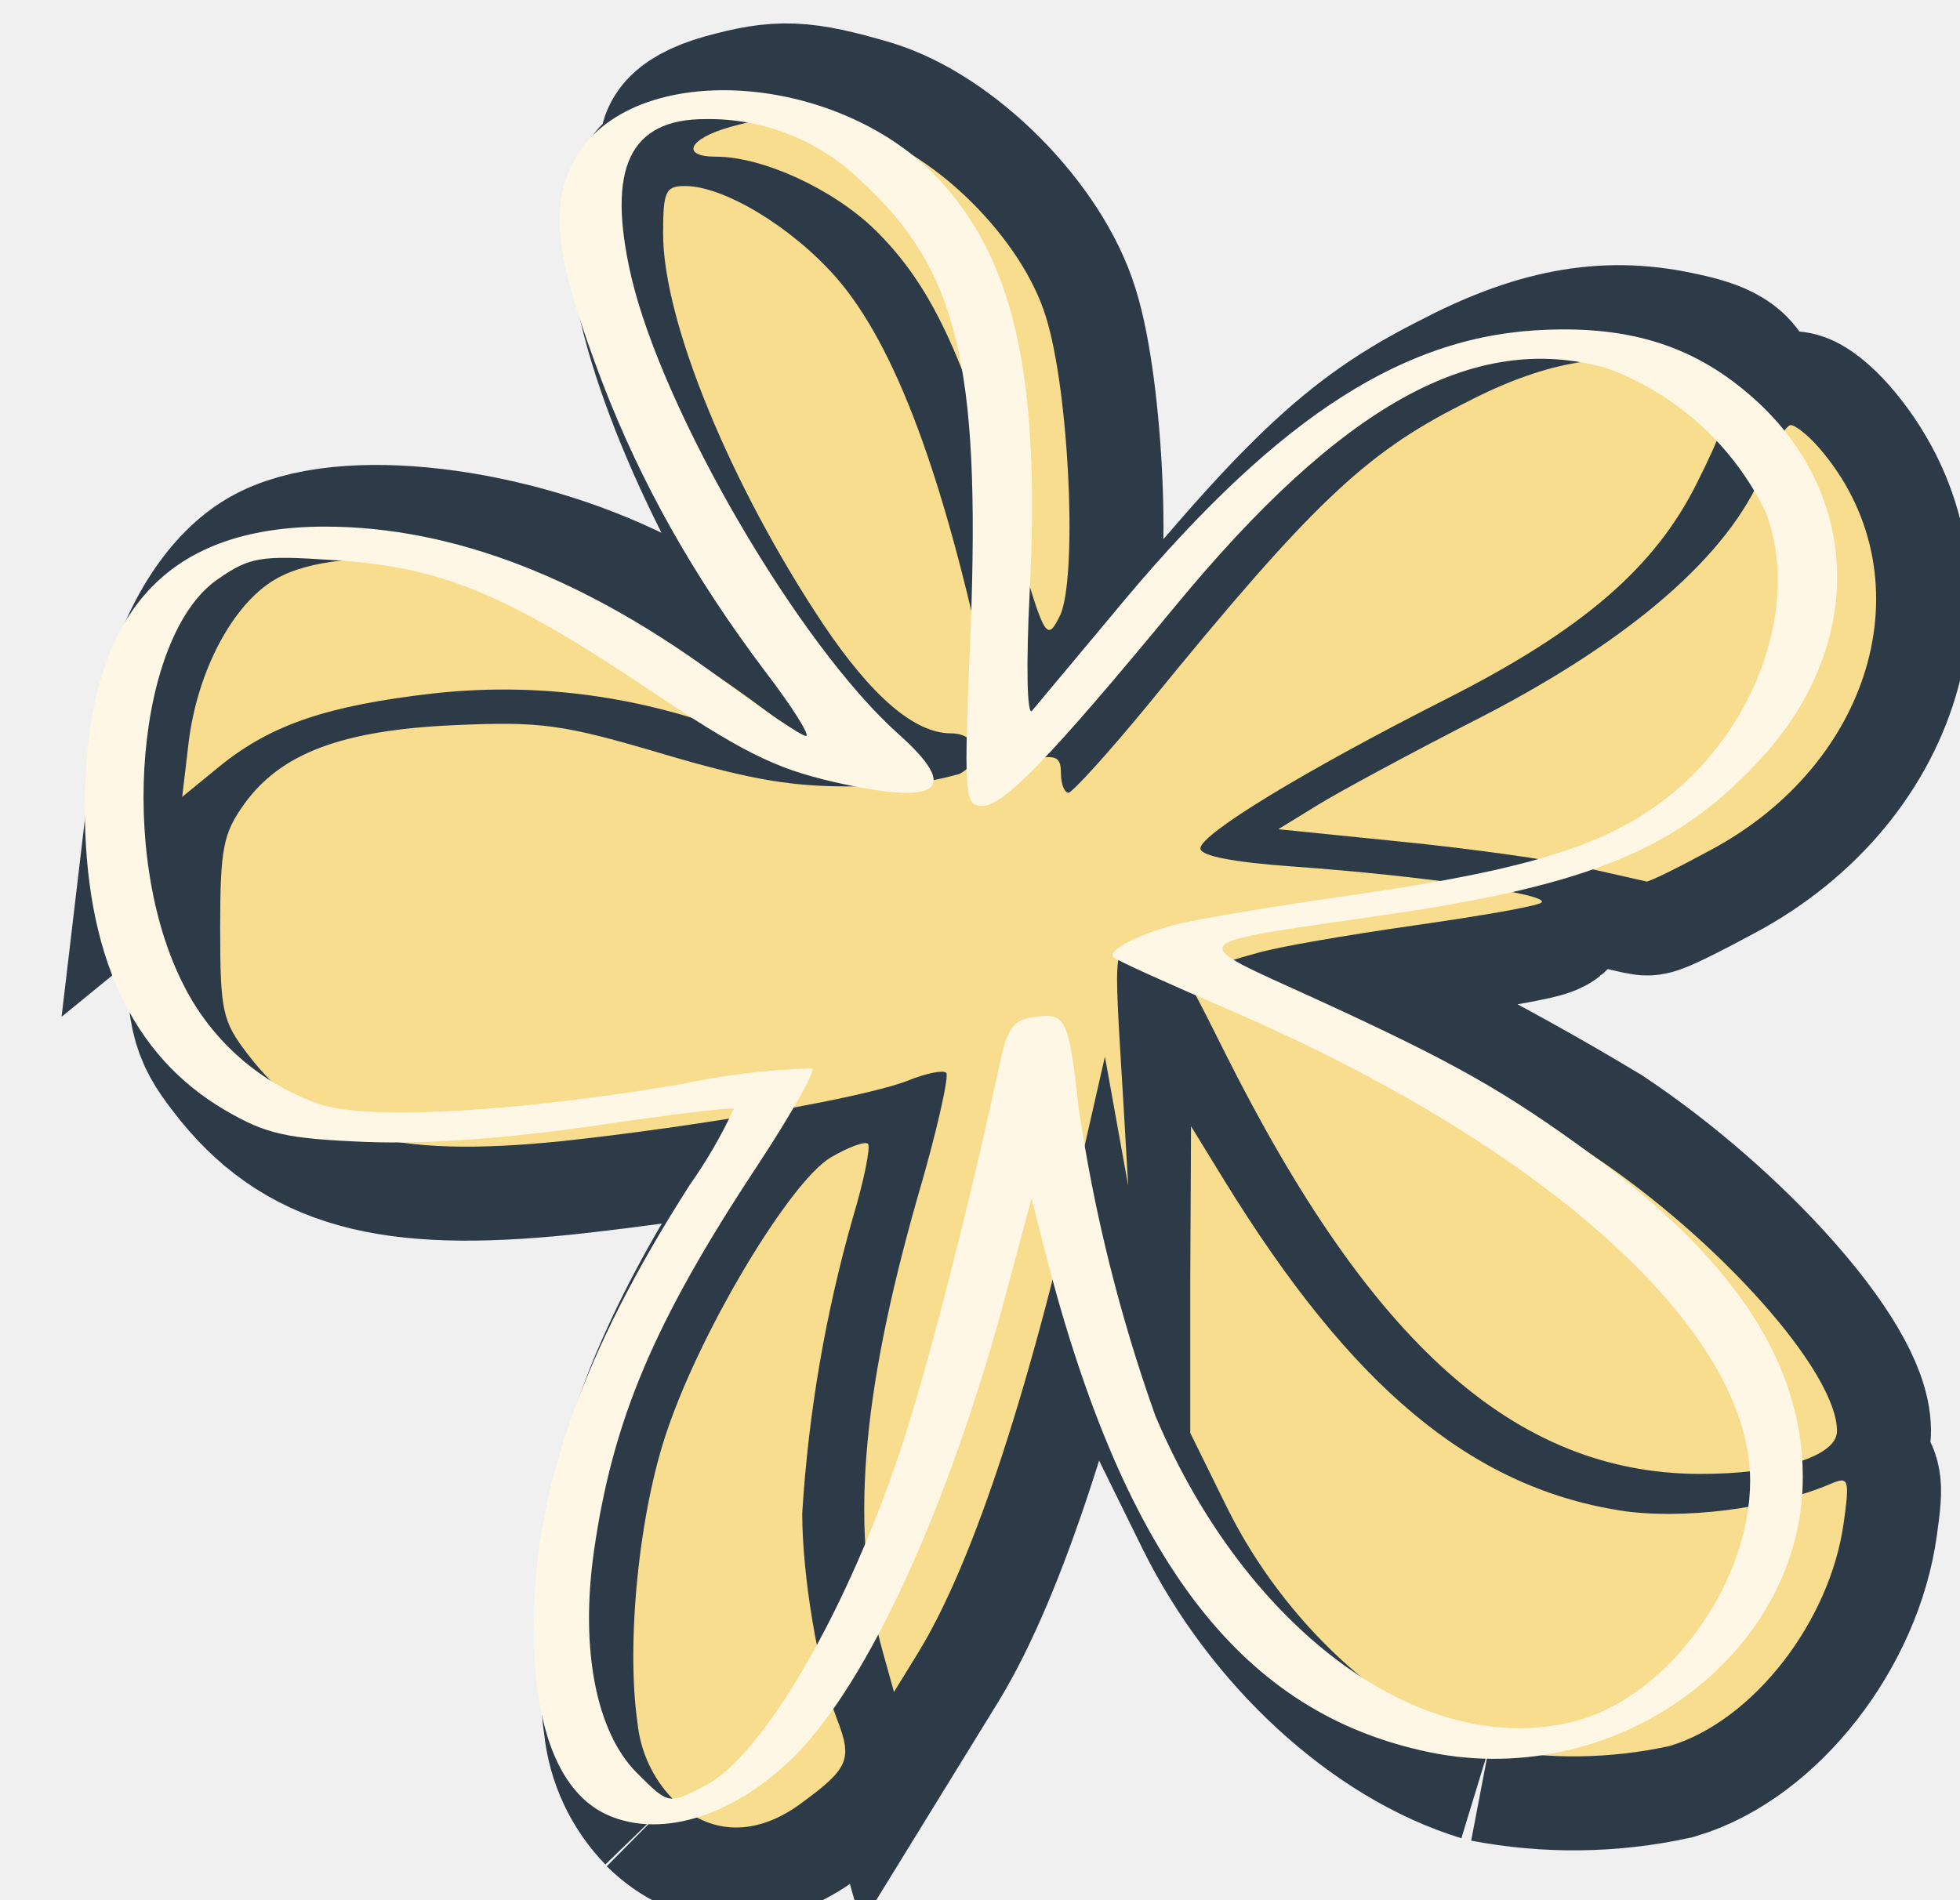
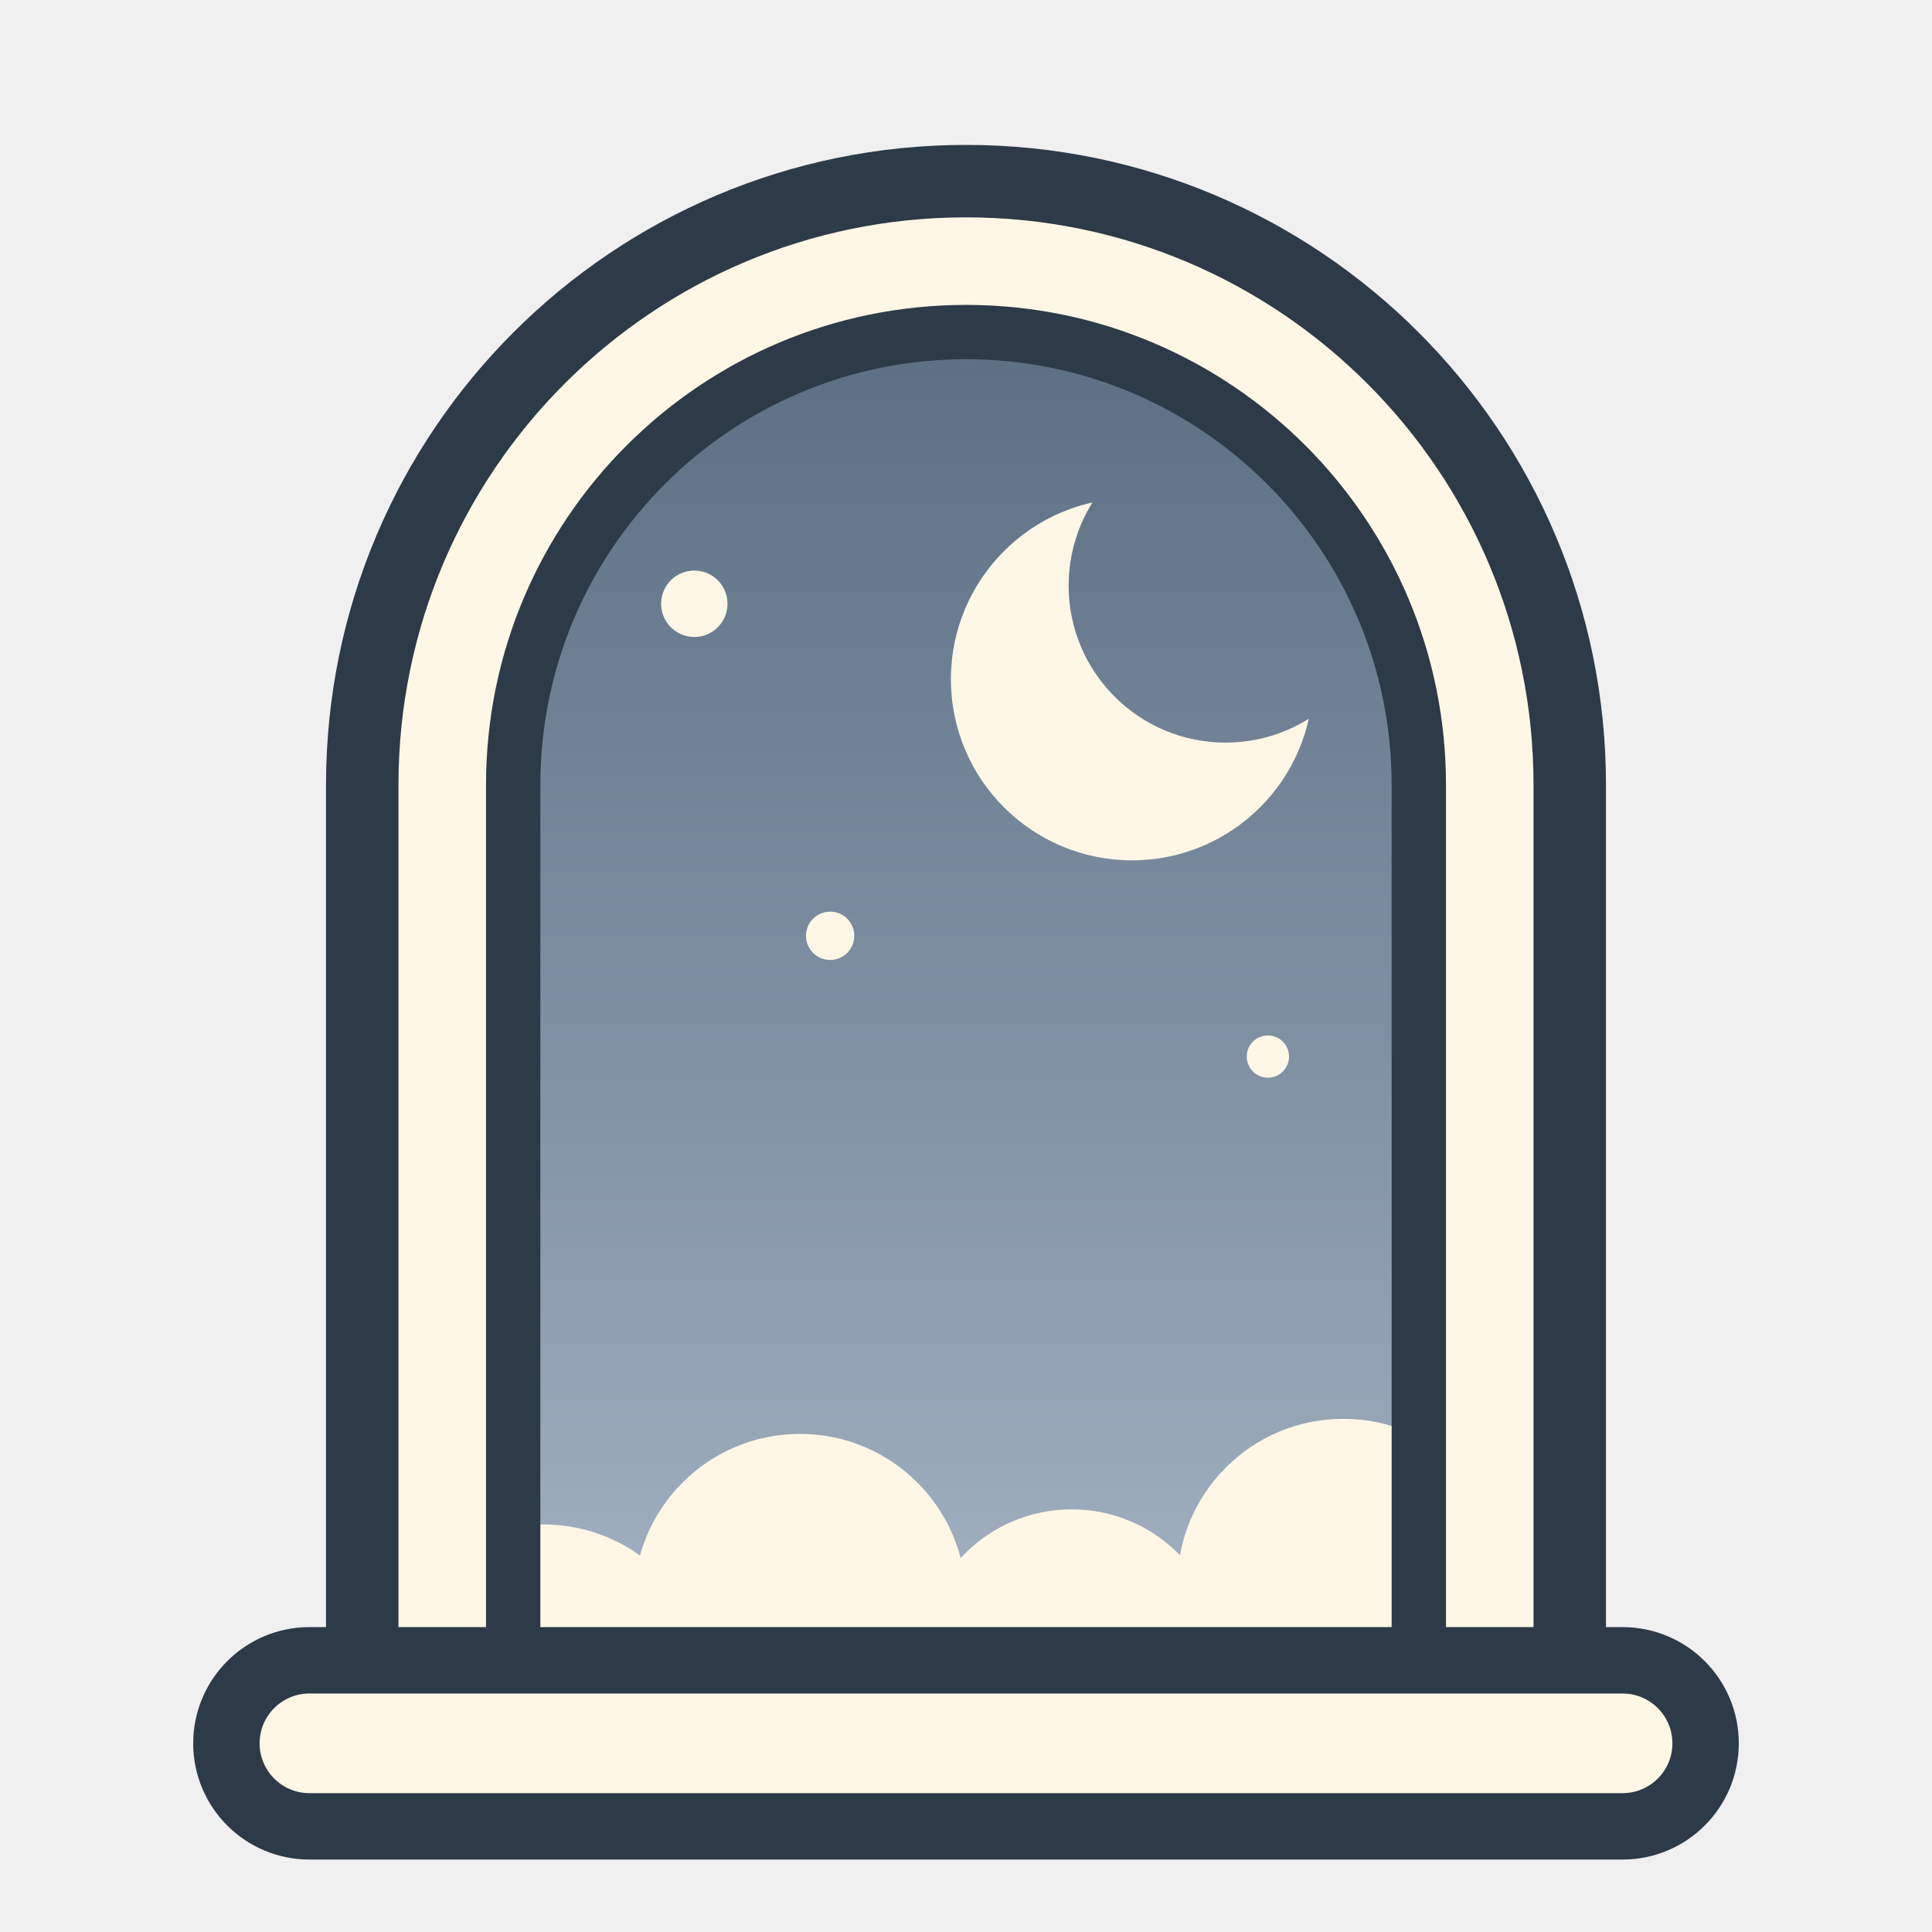
- <svg xmlns="http://www.w3.org/2000/svg" viewBox="110.5 140.2 16.3 15.8">
-   <g transform="matrix(.3127 0 0 .3127 403.88 -428.58)">
-     <path d="M-920.32 1866.79A3.4 3.4 0 0 1-921.26 1864.77C-921.57 1862.65-921.22 1859.13-920.46 1856.95-919.54 1854.25-917.19 1850.35-916.12 1849.72-915.64 1849.44-915.2 1849.28-915.13 1849.36S-915.23 1850.31-915.53 1851.31A37 37 0 0 0-916.88 1859.19C-916.88 1860.85-916.46 1863.36-915.96 1864.65-915.54 1865.73-915.64 1865.97-916.88 1866.88-918.1 1867.8-919.35 1867.76-920.32 1866.8M-898.62 1865.44C-901.34 1864.61-904.06 1862.1-905.58 1859.04L-906.56 1857.05V1852.97L-906.54 1848.89-905.65 1850.34C-902.27 1855.83-899.11 1858.47-895.15 1859.11-893.51 1859.37-891.08 1859.07-889.52 1858.4-889.05 1858.2-889.02 1858.28-889.18 1859.43-889.54 1862.07-891.6 1864.72-893.82 1865.38A12 12 0 0 1-898.62 1865.44M-914.73 1862.9C-915.62 1859.74-915.33 1856.1-913.81 1850.77-913.3 1849.04-912.97 1847.55-913.05 1847.47S-913.58 1847.48-914.05 1847.67C-915.2 1848.13-919.64 1848.9-923.3 1849.29-927.81 1849.75-929.97 1849.15-931.63 1846.97-932.3 1846.1-932.36 1845.83-932.36 1843.62-932.36 1841.5-932.28 1841.1-931.72 1840.32-930.75 1838.97-929.12 1838.35-926.09 1838.22-923.8 1838.12-923.24 1838.2-920.54 1839-918.16 1839.7-917.1 1839.87-915.4 1839.85A9 9 0 0 0-912.7 1839.52C-912.04 1839.17-912.19 1838.44-912.92 1838.44Q-914.37 1838.44-916.32 1835.54C-918.79 1831.83-920.58 1827.48-920.58 1825.15-920.58 1824.03-920.52 1823.88-920 1823.88-918.96 1823.88-917.16 1824.97-915.98 1826.31-914.41 1828.11-913.12 1831.57-911.96 1837.07-911.5 1839.27-911.5 1839.27-910.75 1839.13-910.13 1839-910 1839.07-910 1839.5-910 1839.8-909.9 1840.02-909.8 1840.02S-908.7 1838.92-907.62 1837.6C-903.36 1832.37-901.92 1831-899.35 1829.7-897.2 1828.57-895.54 1828.26-893.73 1828.64-891.96 1829-891.88 1829.37-893.08 1831.77-894.2 1834.03-896.13 1835.69-899.74 1837.52-903.53 1839.44-906.29 1841.12-906.29 1841.5-906.3 1841.7-905.4 1841.87-903.85 1841.98-900.38 1842.23-896.97 1842.72-897.22 1842.94-897.34 1843.04-898.86 1843.3-900.61 1843.55-902.35 1843.8-904.26 1844.12-904.84 1844.3-905.88 1844.59-905.89 1844.59-905.24 1844.87A75 75 0 0 1-895.88 1849.65C-892.48 1851.92-889.36 1855.43-889.36 1857-889.36 1857.67-890.9 1858.15-893.06 1858.14-897.92 1858.1-901.75 1854.69-905.63 1846.95-907.02 1844.16-907.17 1843.97-907.83 1844.05-908.63 1844.12-908.6 1843.92-908.35 1848.08L-908.21 1850.48-908.52 1848.76-908.83 1847.04-909.31 1849.15C-910.78 1855.75-912.3 1860.45-913.8 1862.9L-914.44 1863.94zM-896.11 1842C-896.98 1841.8-899.16 1841.5-900.96 1841.32L-904.22 1840.99-903.21 1840.37C-902.65 1840.02-900.65 1838.94-898.75 1837.97-894.8 1835.92-892.24 1833.69-891.33 1831.49-891.05 1830.79-890.72 1830.24-890.59 1830.24-890.47 1830.24-890.14 1830.5-889.85 1830.83-886.95 1834.16-888.31 1839.2-892.75 1841.56-893.62 1842.03-894.37 1842.4-894.43 1842.38zM-933.2 1838.69C-932.97 1836.79-932.03 1835-930.89 1834.34-929.1 1833.3-924.77 1833.81-921.52 1835.45-919.83 1836.3-916.15 1838.97-916.67 1838.97-916.87 1838.97-917.89 1838.67-918.92 1838.33A17 17 0 0 0-926.71 1837.38C-929.49 1837.7-930.98 1838.2-932.33 1839.28L-933.37 1840.13zM-911.4 1832.58C-912.57 1828.38-913.46 1826.5-914.95 1825.04-916.06 1823.96-917.93 1823.1-919.17 1823.1-920.13 1823.1-919.9 1822.62-918.8 1822.31-917.46 1821.94-916.96 1821.96-915.27 1822.45-913.3 1823.03-911.02 1825.32-910.4 1827.36-909.77 1829.36-909.55 1834.41-910.04 1835.34-910.4 1836.04-910.44 1835.95-911.39 1832.58" fill="#F7DD8D" stroke="#2D3A47" stroke-width="5" paint-order="stroke" />
-     <path d="M-922.04 1867.22C-923.34 1866.65-924.03 1864.9-924.02 1862.19-924.02 1858.56-922.72 1854.9-919.87 1850.45A13 13 0 0 0-918.7 1848.43C-918.75 1848.38-920.4 1848.58-922.36 1848.87-924.66 1849.21-926.83 1849.37-928.46 1849.31-930.63 1849.22-931.13 1849.1-932.22 1848.47Q-935.97 1846.28-935.96 1840.37C-935.94 1835.32-933.89 1832.94-929.56 1832.94Q-924.45 1832.95-918.96 1837.05C-917.87 1837.85-916.9 1838.51-916.78 1838.51S-917.14 1837.74-917.86 1836.8C-919.76 1834.28-921.16 1831.8-922.19 1829.12-923.39 1825.97-923.6 1824.56-923.02 1823.34-921.65 1820.44-915.84 1820.74-913.1 1823.86-911.2 1826.03-910.55 1829.1-910.83 1834.67-910.93 1836.63-910.9 1837.99-910.77 1837.84L-908.68 1835.34C-904.48 1830.23-901.11 1827.96-897.4 1827.72-895 1827.57-893.26 1828.08-891.7 1829.42-888.73 1831.96-888.57 1835.97-891.3 1839.02-893.52 1841.49-895.86 1842.47-901.39 1843.27-906.87 1844.07-906.73 1843.9-903.21 1845.51-899.5 1847.21-898.18 1847.97-895.88 1849.65-892.1 1852.43-890.28 1855.18-890.27 1858.2-890.25 1863-895.36 1866.69-900.44 1865.49-905.34 1864.37-908.4 1860.25-910.48 1852L-910.78 1850.81-911.6 1853.86C-913.08 1859.19-915.11 1863.6-917 1865.56-918.6 1867.2-920.57 1867.86-922.04 1867.22M-919.46 1866.43C-917.9 1865.63-915.62 1861.67-914.2 1857.3-913.5 1855.14-912.42 1850.94-911.6 1847.1-911.4 1846.24-911.24 1846.05-910.67 1845.98-909.87 1845.87-909.79 1846.04-909.53 1848.39A43 43 0 0 0-907.49 1856.59C-905.04 1862.39-900.27 1865.82-896.23 1864.69-893.8 1864-891.67 1861.02-891.67 1858.32-891.67 1854.32-897.1 1849.42-905.56 1845.78-907.16 1845.09-908.52 1844.48-908.59 1844.4-908.8 1844.24-908.04 1843.83-907 1843.54-906.5 1843.4-904.35 1843.04-902.24 1842.74-897.58 1842.07-895.48 1841.42-893.84 1840.12-891.46 1838.23-890.34 1834.97-891.25 1832.57A7.6 7.6 0 0 0-895.5 1828.72C-899 1827.74-902.53 1829.68-906.97 1835.07-910.28 1839.08-911.52 1840.37-912.09 1840.37-912.57 1840.36-912.59 1840.16-912.4 1835.66-912.14 1828.62-912.75 1826.11-915.3 1823.76A5.8 5.8 0 0 0-919.46 1822.1C-921.47 1822.1-922.09 1823.4-921.43 1826.28-920.59 1829.88-916.98 1836.08-914.33 1838.45Q-911.8 1840.7-916.05 1839.73C-917.62 1839.37-918.5 1838.93-921.07 1837.2-924.82 1834.7-926.53 1834-929.37 1833.83-931.28 1833.7-931.57 1833.75-932.41 1834.33-934.58 1835.8-935.1 1841.66-933.34 1845.12A6.4 6.4 0 0 0-929.64 1848.33C-928.24 1848.73-924.42 1848.5-920.15 1847.78A20 20 0 0 1-916.61 1847.35C-916.53 1847.43-917.19 1848.6-918.08 1849.95-920.82 1854.1-921.92 1856.7-922.42 1860.2-922.79 1862.8-922.36 1865-921.29 1866.08-920.43 1866.94-920.44 1866.94-919.46 1866.43" fill="#FFF7E6" />
+ <svg xmlns="http://www.w3.org/2000/svg" viewBox="0 0 64 64">
+   <defs>
+     <linearGradient id="sky" x1="0" y1="0" x2="0" y2="1">
+       <stop offset="0" stop-color="#52657a" />
+       <stop offset=".65" stop-color="#8797aa" />
+       <stop offset="1" stop-color="#a9b7c6" />
+     </linearGradient>
+     <clipPath id="glass">
+       <path d="M17 56V26a15 15 0 0 1 30 0v30Z" />
+     </clipPath>
+     <mask id="moon" maskUnits="userSpaceOnUse" x="0" y="0" width="64" height="64">
+       <rect width="64" height="64" fill="#fff" />
+       <circle cx="40.6" cy="19.4" r="5.2" fill="#000" />
+     </mask>
+   </defs>
+   <path d="M12 58V26a20 20 0 0 1 40 0v32Z" fill="#fff7e6" stroke="#2d3a47" stroke-width="2.4" stroke-linejoin="round" />
+   <g clip-path="url(#glass)">
+     <rect x="16" y="5" width="32" height="52" fill="url(#sky)" />
+     <circle cx="37.5" cy="22.5" r="6" fill="#fff7e6" mask="url(#moon)" />
+     <circle cx="23" cy="20" r="1.1" fill="#fff7e6" />
+     <circle cx="27.5" cy="31" r=".8" fill="#fff7e6" />
+     <circle cx="42" cy="35" r=".7" fill="#fff7e6" />
+     <g fill="#fff7e6">
+       <circle cx="18" cy="56" r="5.5" />
+       <circle cx="26.5" cy="53" r="5.5" />
+       <circle cx="35.5" cy="55" r="5" />
+       <circle cx="44.5" cy="52.5" r="5.5" />
+     </g>
  </g>
+   <path d="M17 56V26a15 15 0 0 1 30 0v30" fill="none" stroke="#2d3a47" stroke-width="1.8" stroke-linejoin="round" />
+   <rect x="7.5" y="55" width="49" height="5.5" rx="2.75" fill="#fff7e6" stroke="#2d3a47" stroke-width="2.2" />
</svg>
